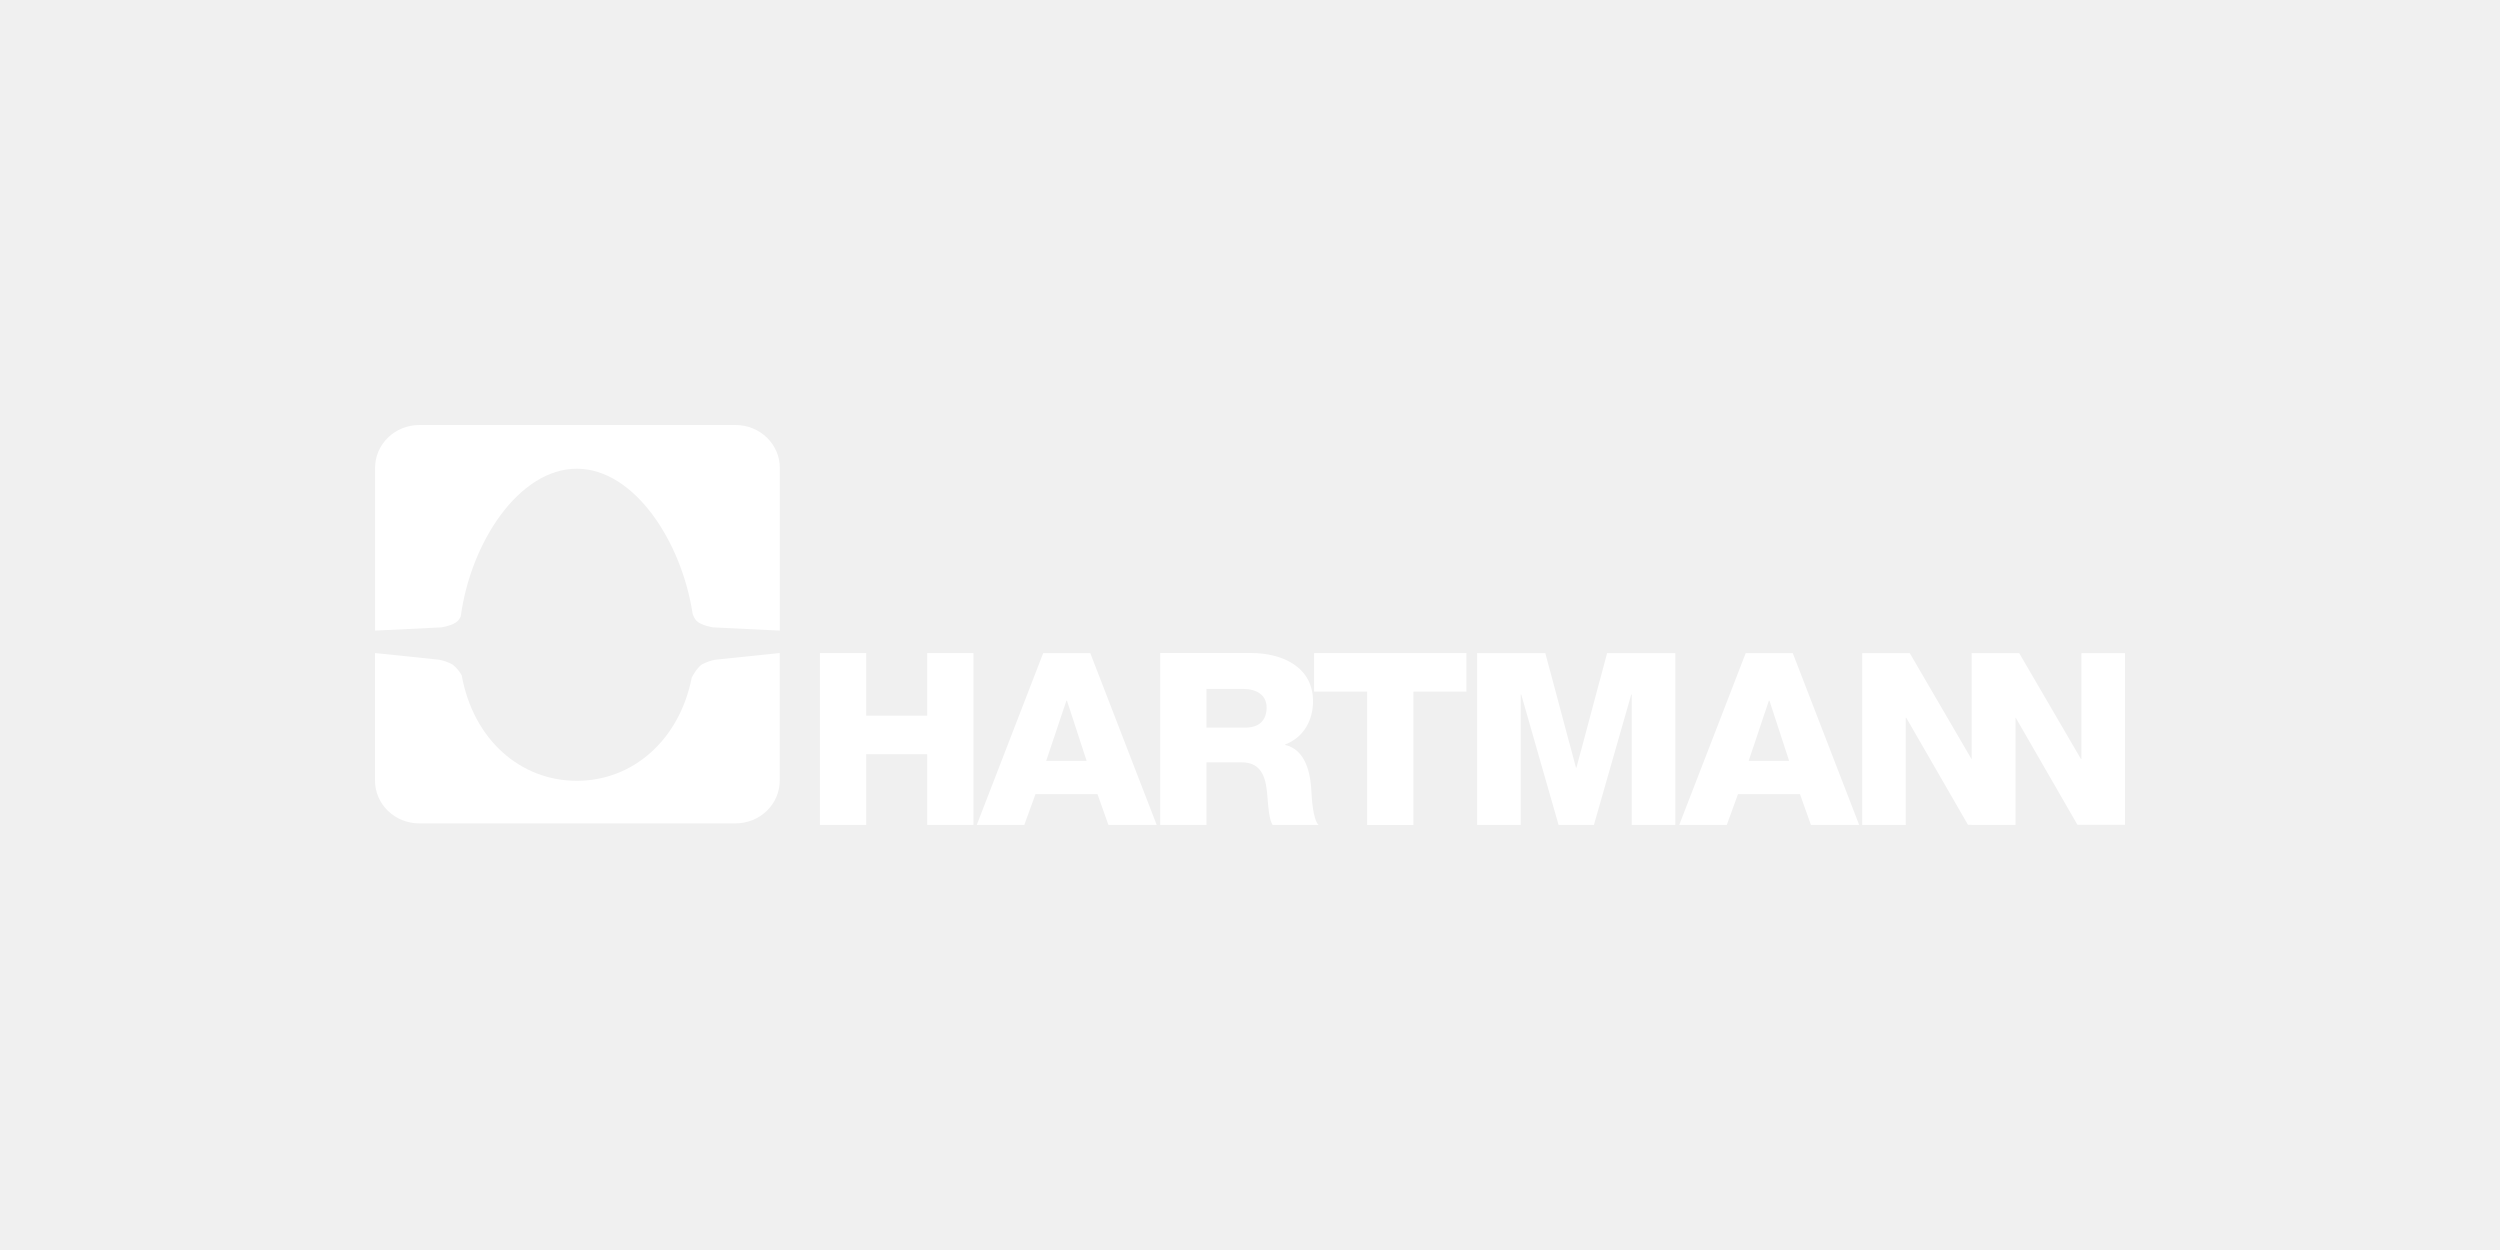
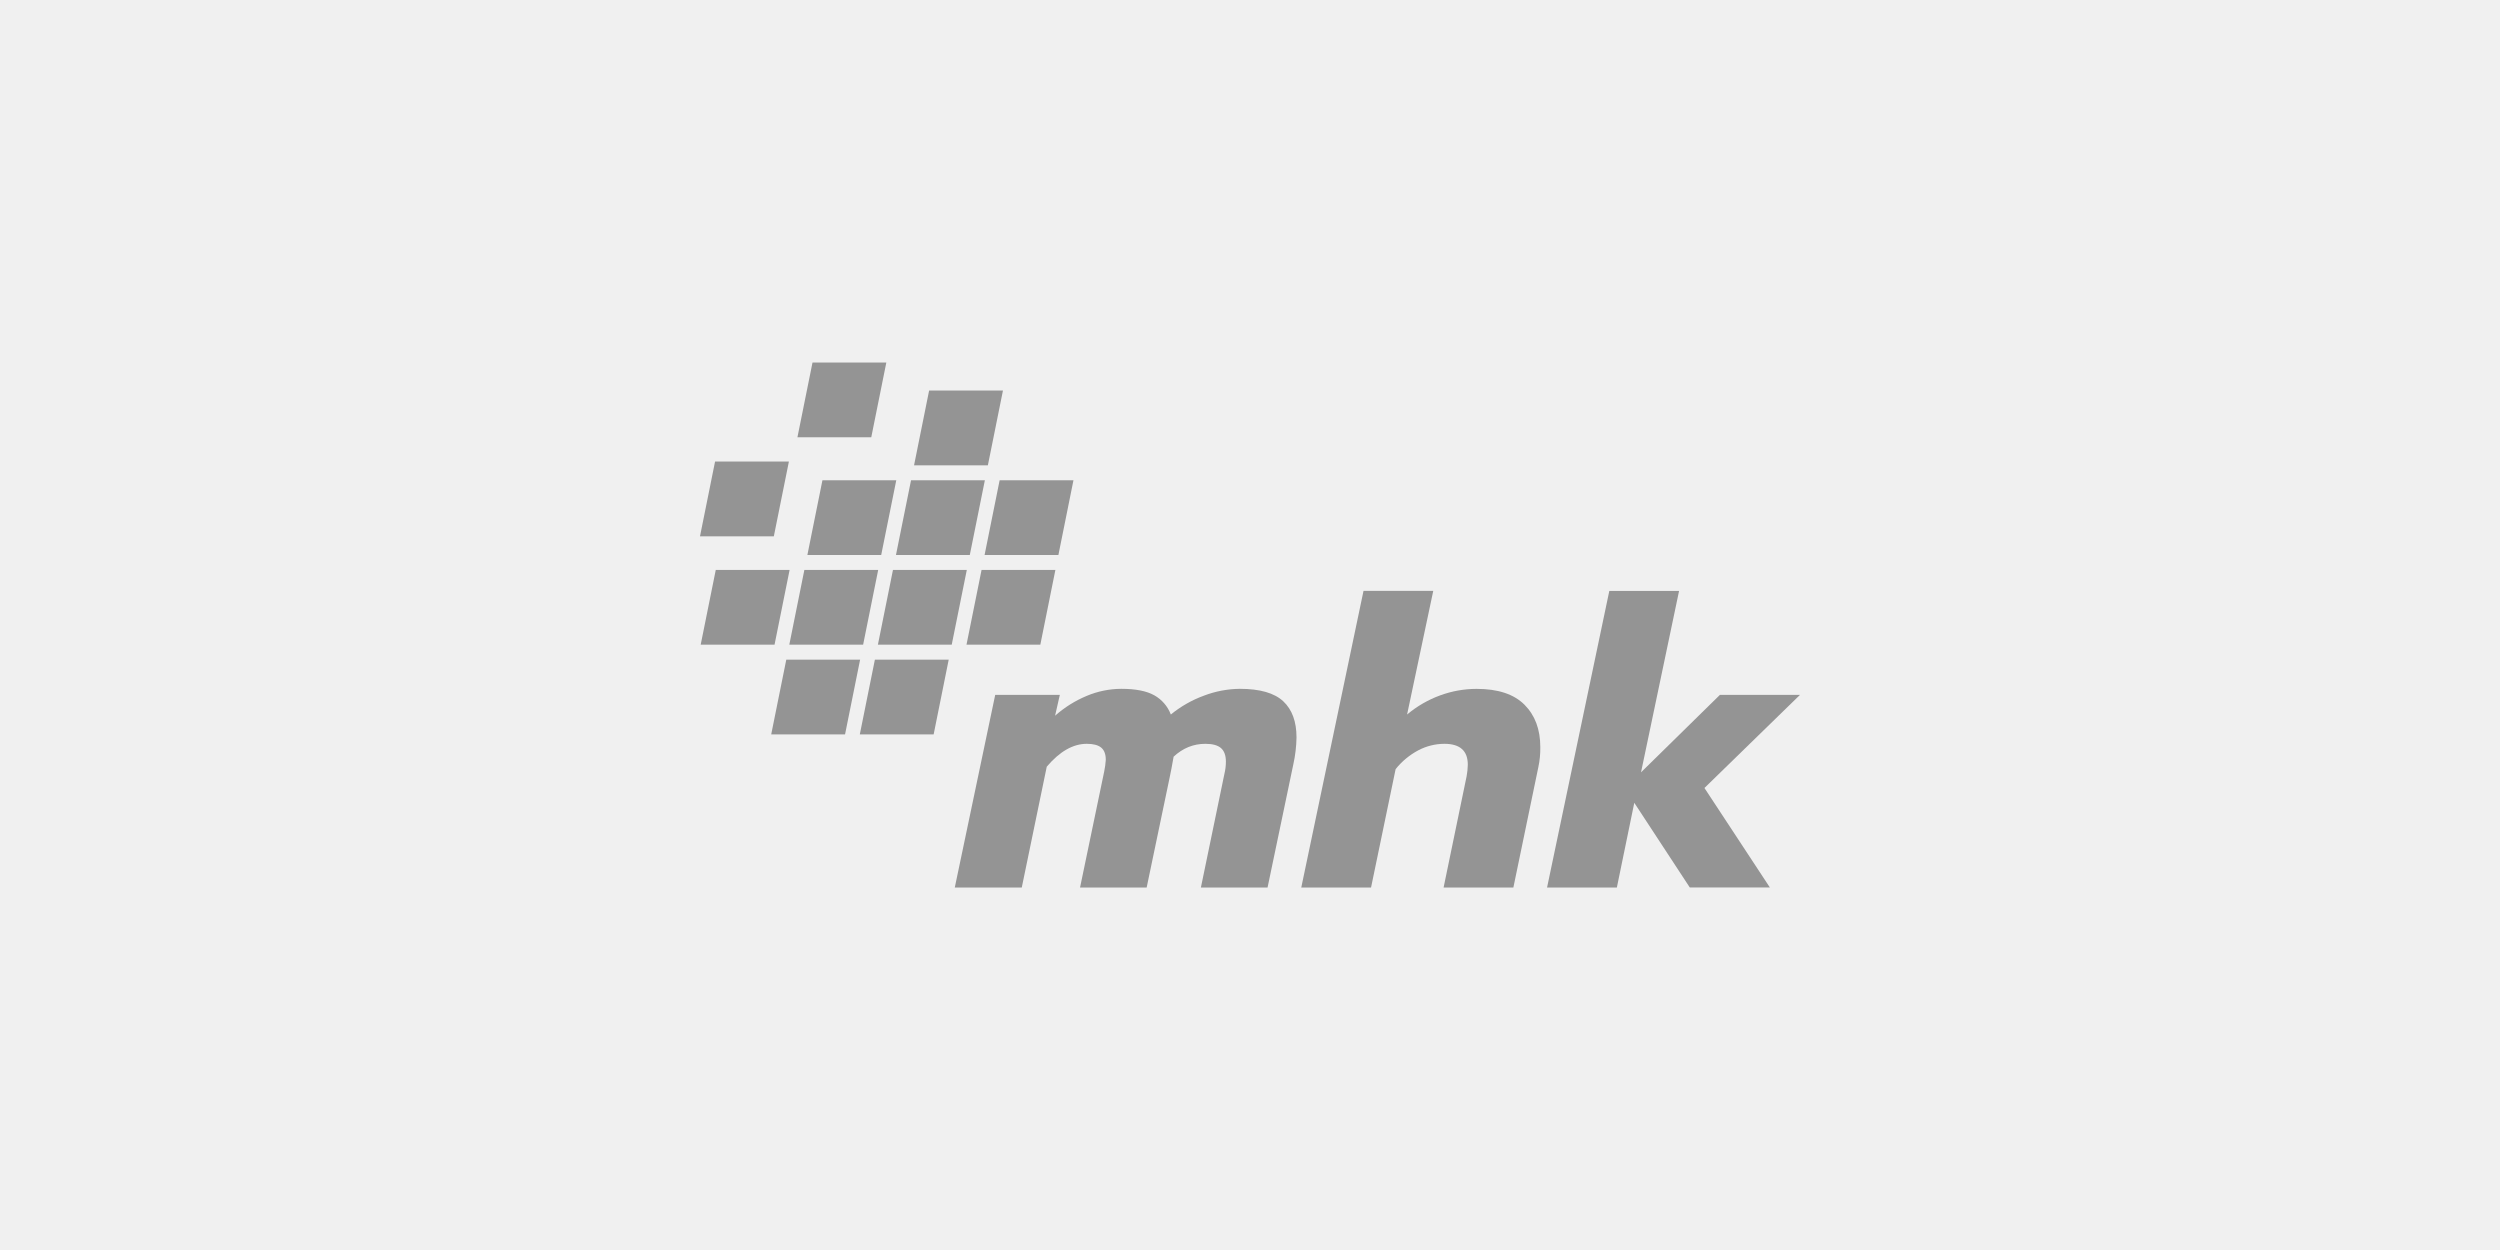
<svg xmlns="http://www.w3.org/2000/svg" width="200" height="100" viewBox="0 0 200 100" fill="none">
-   <mask id="mask0" style="mask-type:alpha" maskUnits="userSpaceOnUse" x="0" y="0" width="200" height="100">
+   <mask id="mask0_1429_122" style="mask-type:alpha" maskUnits="userSpaceOnUse" x="0" y="0" width="200" height="100">
    <rect width="200" height="100" fill="#222222" />
  </mask>
-   <g mask="url(#mask0)">
-     <path d="M55.727 49.673C55.583 49.506 55.475 49.312 55.41 49.104C54.527 43.286 50.714 37.498 46.148 37.498C41.514 37.498 37.659 43.391 36.862 49.307C36.805 49.441 36.726 49.564 36.627 49.673C36.241 50.054 35.307 50.189 35.307 50.189L30.006 50.448V37.427C30.006 36.977 30.097 36.532 30.275 36.116C30.453 35.7 30.713 35.323 31.042 35.005C31.371 34.686 31.761 34.434 32.191 34.261C32.62 34.089 33.081 34 33.546 34H58.845C59.31 34 59.771 34.089 60.2 34.261C60.63 34.434 61.02 34.686 61.349 35.005C61.678 35.323 61.938 35.7 62.116 36.116C62.294 36.532 62.385 36.977 62.385 37.427V50.448L57.047 50.189C57.047 50.189 56.115 50.054 55.727 49.673Z" fill="white" />
-     <path d="M46.146 62.465C50.61 62.465 54.353 59.224 55.343 54.192L55.347 54.185C55.484 53.944 55.796 53.396 56.15 53.157C56.483 52.977 56.844 52.849 57.218 52.778L62.379 52.242V62.447C62.379 62.897 62.288 63.342 62.11 63.757C61.932 64.173 61.671 64.55 61.343 64.868C61.014 65.186 60.624 65.439 60.194 65.611C59.764 65.783 59.304 65.871 58.839 65.871H33.539C33.075 65.871 32.614 65.783 32.184 65.611C31.755 65.439 31.365 65.186 31.036 64.868C30.707 64.55 30.447 64.173 30.269 63.757C30.091 63.342 30 62.897 30 62.447V52.244L35.127 52.778C35.503 52.849 35.864 52.977 36.198 53.157C36.501 53.396 36.752 53.691 36.936 54.025C37.866 59.17 41.63 62.465 46.146 62.465Z" fill="white" />
-     <path d="M65.593 65.994H69.296V60.334H74.174V65.994H77.877V52.248H74.174V57.252H69.296V52.248H65.593V65.994Z" fill="white" />
-     <path fill-rule="evenodd" clip-rule="evenodd" d="M81.944 65.994H78.141L83.456 52.248H87.222L92.536 65.994H88.673L87.797 63.53H82.839L81.944 65.994ZM85.359 56.058H85.31L83.695 60.872H86.93L85.359 56.058Z" fill="white" />
-     <path fill-rule="evenodd" clip-rule="evenodd" d="M92.816 65.994H96.519V60.986H99.329C101.06 60.986 101.299 62.413 101.399 63.799C101.404 63.855 101.41 63.932 101.418 64.022C101.46 64.56 101.542 65.598 101.808 65.994H105.482C105.037 65.55 104.942 63.906 104.898 63.138C104.892 63.041 104.888 62.958 104.883 62.894C104.773 61.585 104.325 59.949 102.813 59.593V59.556C104.307 58.998 105.043 57.591 105.043 56.109C105.043 53.343 102.574 52.24 100.064 52.24H92.816V65.994ZM96.519 55.115H99.46C100.494 55.115 101.329 55.578 101.329 56.597C101.329 57.617 100.741 58.21 99.625 58.21H96.519V55.115Z" fill="white" />
-     <path d="M105.128 52.248H117.314V55.329H113.074V66H109.369V55.329H105.128V52.248Z" fill="white" />
-     <path d="M118.173 65.994H121.659V55.56H121.698L124.686 65.994H127.512L130.5 55.56H130.538V65.994H134.025V52.248H128.568L126.116 61.411H126.077L123.625 52.248H118.169L118.173 65.994Z" fill="white" />
-     <path fill-rule="evenodd" clip-rule="evenodd" d="M138.143 65.994H134.339L139.657 52.248H143.421L148.734 65.994H144.874L143.997 63.53H139.04L138.143 65.994ZM141.557 56.058H141.508L139.894 60.872H143.131L141.557 56.058Z" fill="white" />
-     <path d="M148.976 65.994H152.46V57.419H152.499L157.438 65.986H157.732V65.994H161.219V65.986H161.241V57.419H161.258L166.197 65.986H170V52.248H166.514V60.72H166.475L161.535 52.248H157.732V60.72H157.718L152.779 52.248H148.976V65.994Z" fill="white" />
+   <g mask="url(#mask0_1429_122)">
+     <path d="M65.001 29H70.907L69.702 34.98H63.795L65.001 29Z" fill="#949494" />
+     <path d="M57.205 36.923H63.112L61.907 42.904H56L57.205 36.923Z" fill="#949494" />
+     <path d="M123.765 71H129.349L130.743 64.224L135.183 70.998H141.59L136.356 63.039L144 55.589H137.593L131.282 61.786L134.326 47.273H128.745L123.765 71Z" fill="#949494" />
+     <path d="M104.102 71H109.684L111.65 61.529C112.151 60.905 112.771 60.392 113.474 60.019C114.116 59.683 114.828 59.507 115.551 59.505C116.8 59.505 117.424 60.062 117.424 61.175C117.419 61.488 117.386 61.799 117.328 62.106L115.488 71H121.07L123.068 61.368C123.181 60.841 123.233 60.302 123.224 59.762C123.224 58.349 122.801 57.22 121.956 56.375C121.11 55.529 119.831 55.108 118.118 55.11C117.133 55.112 116.156 55.286 115.229 55.624C114.26 55.976 113.359 56.496 112.567 57.162L114.66 47.272H109.081L104.102 71Z" fill="#949494" />
+     <path d="M76.383 71H81.742L83.74 61.336C84.776 60.116 85.843 59.505 86.941 59.505C87.469 59.505 87.855 59.607 88.098 59.81C88.341 60.014 88.463 60.34 88.463 60.79C88.442 61.103 88.4 61.414 88.336 61.721L86.404 71H91.733L93.572 62.203C93.656 61.817 93.762 61.261 93.89 60.533C94.629 59.848 95.474 59.505 96.427 59.505C96.999 59.505 97.415 59.618 97.675 59.843C97.936 60.068 98.068 60.426 98.072 60.918C98.071 61.265 98.029 61.61 97.945 61.946L96.072 71H101.405L103.467 61.142C103.624 60.436 103.709 59.715 103.721 58.991C103.721 57.727 103.367 56.764 102.659 56.101C101.95 55.439 100.793 55.107 99.186 55.106C98.205 55.116 97.233 55.3 96.316 55.652C95.356 56.002 94.461 56.512 93.667 57.161C93.417 56.504 92.945 55.958 92.336 55.62C91.722 55.278 90.845 55.106 89.703 55.106C88.756 55.11 87.818 55.3 86.944 55.668C86.017 56.053 85.16 56.59 84.407 57.257L84.787 55.588H79.617L76.383 71Z" fill="#949494" />
+     <path d="M63.168 45.596H57.261L56.055 51.576H61.963L63.168 45.596Z" fill="#949494" />
+     <path d="M71.702 38.42H65.795L64.59 44.4H70.496L71.702 38.42Z" fill="#949494" />
+     <path d="M64.349 45.596H70.255L69.05 51.576H63.144L64.349 45.596Z" fill="#949494" />
+     <path d="M68.809 52.771H62.903L61.697 58.751H67.604L68.809 52.771Z" fill="#949494" />
+     <path d="M74.329 31.245H80.236L79.03 37.225H73.124L74.329 31.245Z" fill="#949494" />
+     <path d="M78.789 38.42H72.883L71.677 44.4H77.584L78.789 38.42Z" fill="#949494" />
+     <path d="M71.437 45.596H77.344L76.138 51.576H70.232L71.437 45.596Z" fill="#949494" />
+     <path d="M75.897 52.771H69.991L68.785 58.751H74.692L75.897 52.771Z" fill="#949494" />
+     <path d="M79.971 38.42H85.877L84.672 44.4H78.766L79.971 38.42Z" fill="#949494" />
+     <path d="M84.431 45.596H78.525L77.319 51.576H83.226L84.431 45.596Z" fill="#949494" />
  </g>
</svg>
